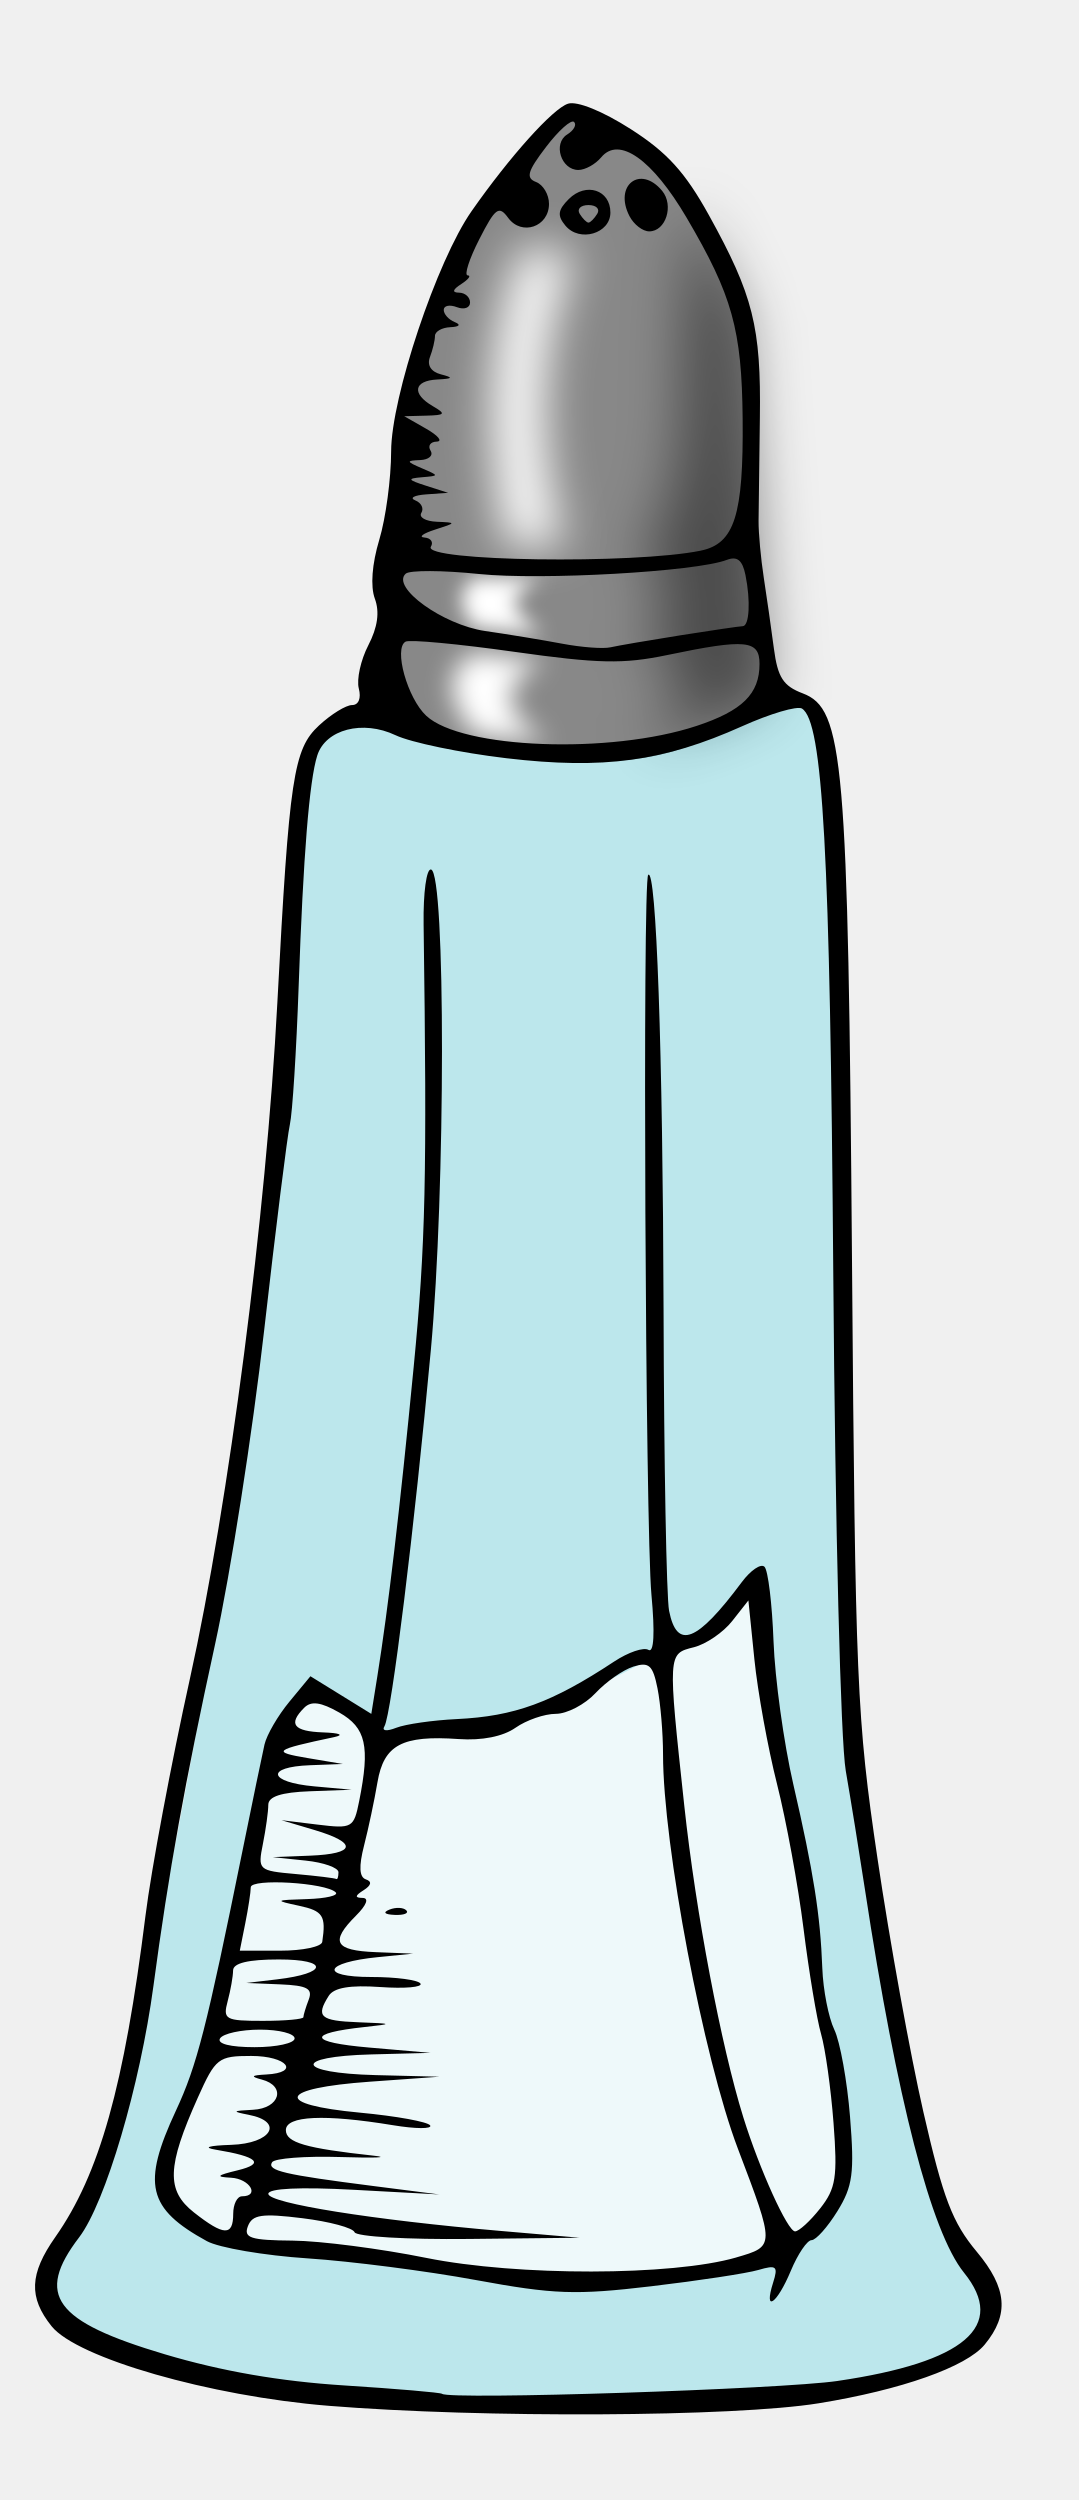
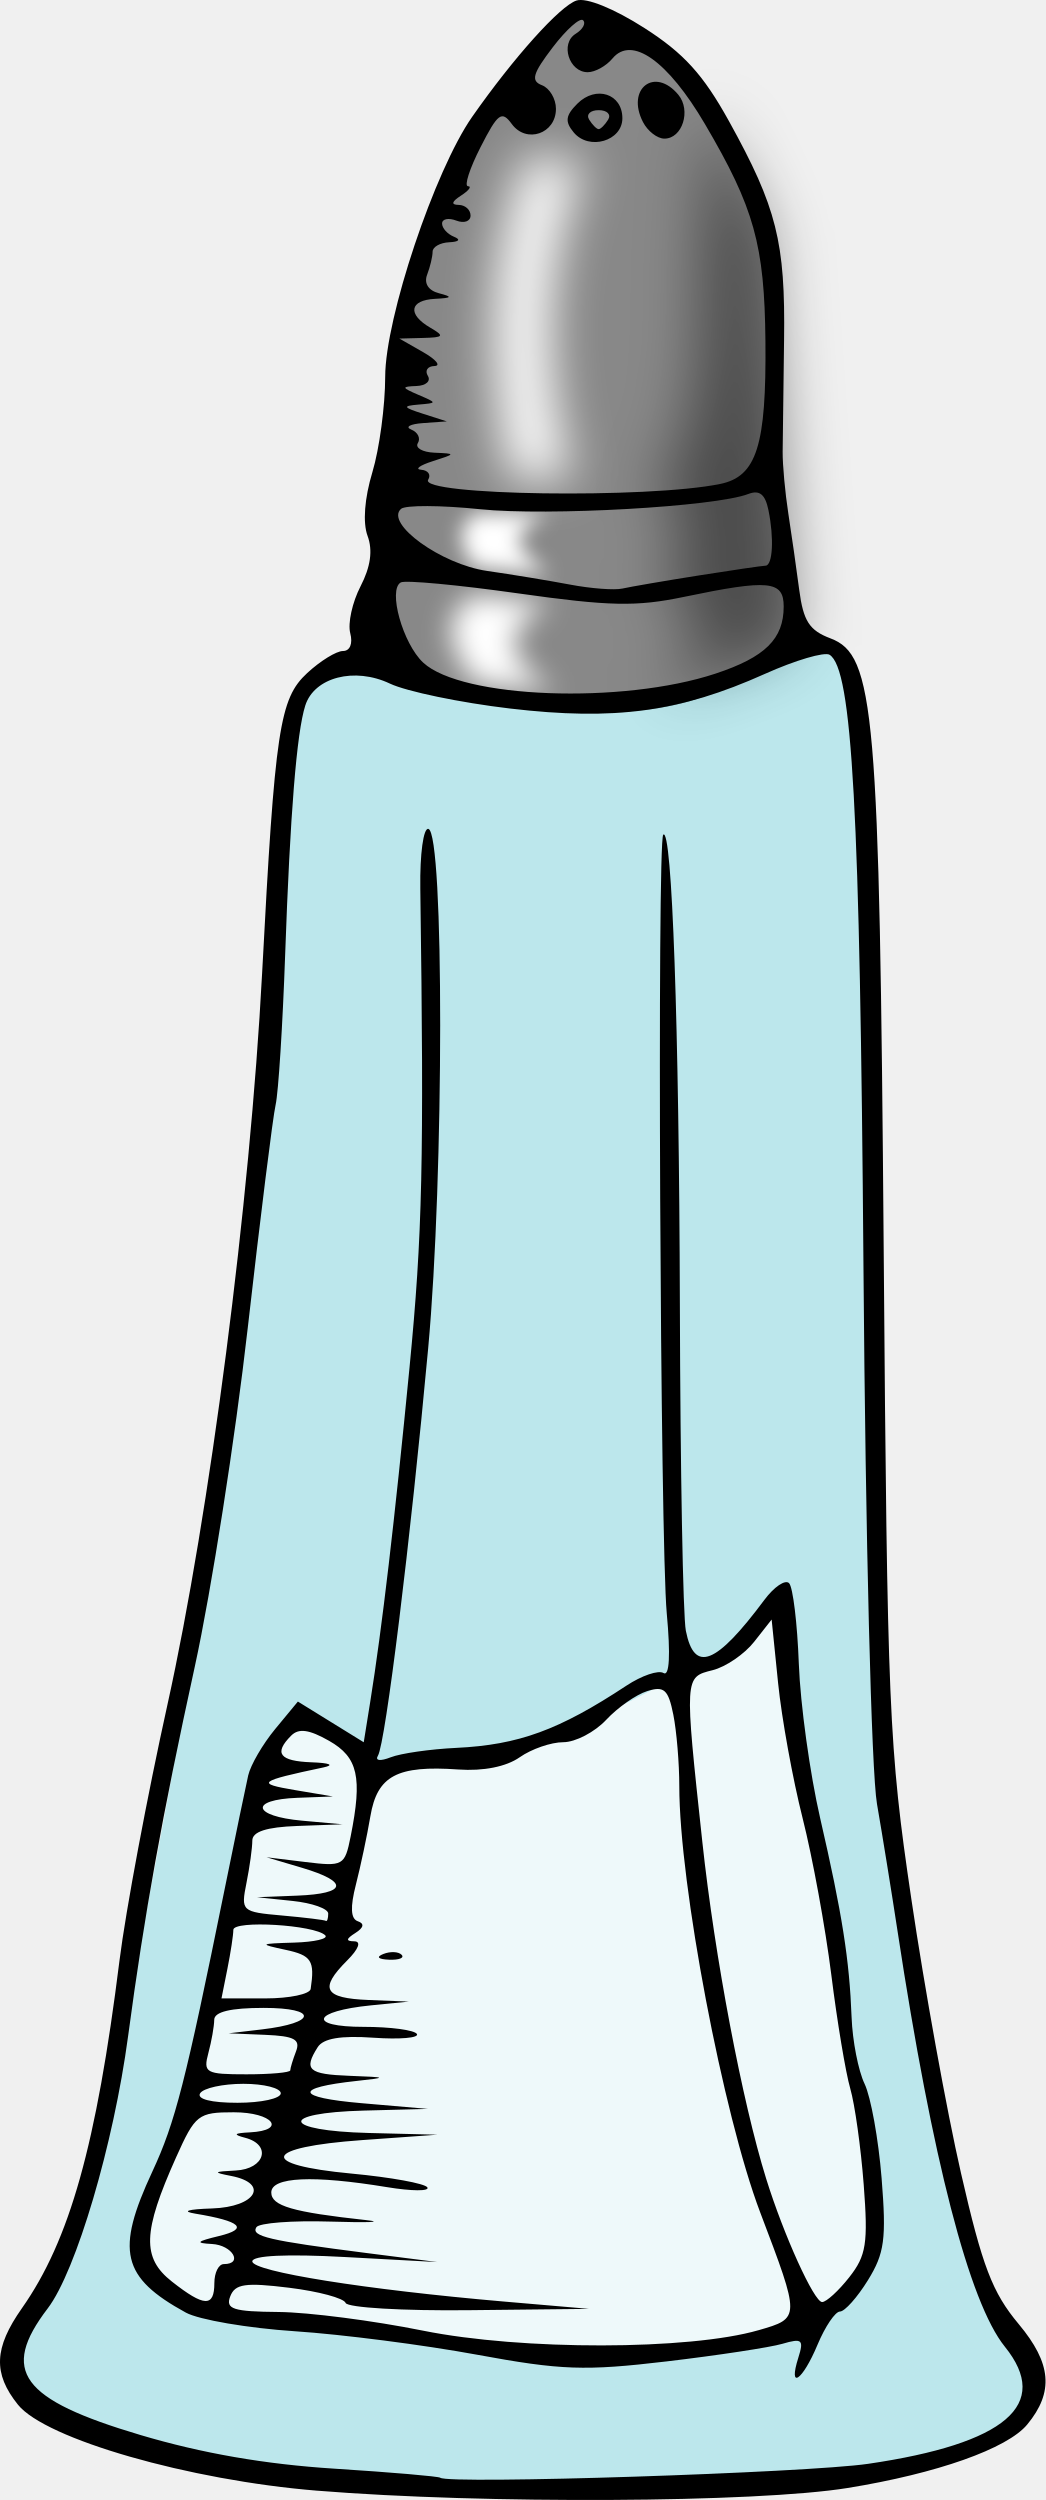
- <svg xmlns="http://www.w3.org/2000/svg" id="svg7644" version="1.1" width="123" height="285">
+ <svg xmlns="http://www.w3.org/2000/svg" id="svg7644" version="1.1" width="205.643" height="491.713">
  <defs id="defs7648">
-     <filter id="filter8184" x="-0.646" width="2.293" y="-0.177" height="1.354">
+     <filter id="filter8184" x="-0.646" width="2.293" y="-0.177" height="1.354" color-interpolation-filters="sRGB">
      <feGaussianBlur stdDeviation="2.526" id="feGaussianBlur8186" />
    </filter>
-     <filter id="filter8198" x="-0.327" width="1.653" y="-0.403" height="1.805">
+     <filter id="filter8198" x="-0.327" width="1.653" y="-0.403" height="1.805" color-interpolation-filters="sRGB">
      <feGaussianBlur stdDeviation="1.089" id="feGaussianBlur8200" />
    </filter>
-     <filter id="filter8208" x="-0.408" width="1.817" y="-0.342" height="1.685">
+     <filter id="filter8208" x="-0.408" width="1.817" y="-0.342" height="1.685" color-interpolation-filters="sRGB">
      <feGaussianBlur stdDeviation="1.464" id="feGaussianBlur8210" />
    </filter>
-     <filter id="filter8214" x="-0.52" width="2.04" y="-0.125" height="1.249">
+     <filter id="filter8214" x="-0.52" width="2.04" y="-0.125" height="1.249" color-interpolation-filters="sRGB">
      <feGaussianBlur stdDeviation="3.191" id="feGaussianBlur8216" />
    </filter>
-     <filter id="filter8240" x="-0.368" width="1.737" y="-0.401" height="1.803">
-       <feGaussianBlur stdDeviation="10.947" id="feGaussianBlur8242" />
-     </filter>
  </defs>
-   <path style="fill:#888888;fill-opacity:1;stroke:none" d="M 43.55,81.34 C 70.397,91.067 78.718,85.936 87.928,79.986 83.701,62.893 87.613,46.683 82.804,30.031 78.181,23.935 77.738,16.375 65.83,12.828 52.986,19.102 45.919,39.205 43.977,62.553 z" id="path7656" />
-   <path style="fill:#ffffff;fill-opacity:1;stroke:none;filter:url(#filter8184)" d="m 59.627,28.077 c -4.457,11.195 -4.173,22.67 -1.811,34.266 l 6.34,10e-7 c -2.864,-11.12 -3.398,-22.24 1.359,-33.361 z" id="path8166" />
-   <path style="fill:#ffffff;fill-opacity:1;stroke:none;filter:url(#filter8198)" d="m 54.041,65.816 7.85,0.151 c -5.72,2.386 -2.442,4.343 0,6.34 l -8.001,-0.755 c -0.928,-1.803 -2.397,-3.547 0.151,-5.736 z" id="path8188" />
-   <path style="fill:#ffffff;fill-opacity:1;stroke:none;filter:url(#filter8208)" d="m 53.89,74.42 c -4.031,2.865 -2.141,6.099 0.151,9.359 l 8.453,0.906 c -6.161,-4.01 -5.134,-6.955 -0.453,-9.359 z" id="path8202" />
-   <path style="fill:#000000;fill-opacity:0.448;stroke:none;filter:url(#filter8214)" d="m 78.561,23.7 -0.64,11.955 c -0.718,9.393 1.033,18.786 -4.91,28.179 3.985,3.273 3.985,6.547 0,9.82 8.606,3.828 3.168,7.68 0.427,11.528 L 87.74,79.632 84.752,36.295 z" id="path8212" />
-   <path style="fill:#11cce4;fill-opacity:0.227;stroke:none" d="m 42.269,81.126 c 18.159,8.547 32.626,5.609 45.685,-1.708 l 5.337,2.135 c 3.231,23.442 2.21,48.984 2.334,75.733 0.169,36.512 3.659,72.784 13.037,97.613 l 5.124,9.393 c -4.52,11.677 -38.579,9.094 -64.898,10.247 C 33.687,271.531 14.854,273.972 5.441,262.283 3.248,255.086 9.381,253.439 11.528,249.135 24.485,195.66 32.139,140.859 35.438,84.969 z" id="path8218" />
-   <path style="fill:#ffffff;fill-opacity:0.747;stroke:none" d="m 20.228,251.186 c 5.977,6.645 19.687,5.748 29.256,6.879 14.297,1.691 29.239,4.192 41.089,-2.955 8.605,-2.535 5.313,-16.069 3.019,-28.681 l -7.246,-46.796 c -2.875,3.465 -5.376,7.304 -10.567,8.453 -8.76,5.348 -19.42,9.142 -32.606,10.869 0.069,1.665 -3.631,-7.43 -7.548,-6.491 -4.873,1.169 -6.073,24.331 -11.562,40.167 -4.252,12.268 -7.314,20.544 -3.836,18.553 z" id="path8220" />
-   <path style="fill:#000000" d="m 37.423,274.258 c -13.492,-1.093 -28.638,-5.446 -31.539,-9.065 -2.639,-3.293 -2.529,-5.968 0.419,-10.165 5.04,-7.174 7.852,-17.195 10.284,-36.651 0.653,-5.225 2.931,-17.375 5.062,-27 4.438,-20.049 8.698,-52.966 9.965,-77 1.36,-25.795 1.837,-28.972 4.751,-31.673 1.381,-1.28 3.078,-2.327 3.771,-2.327 0.742,0 1.058,-0.775 0.768,-1.883 -0.271,-1.036 0.218,-3.256 1.086,-4.935 1.063,-2.055 1.305,-3.789 0.742,-5.311 -0.519,-1.403 -0.326,-3.952 0.508,-6.724 0.739,-2.456 1.346,-6.981 1.349,-10.056 0.005,-6.176 5.214,-21.737 9.169,-27.393 4.355,-6.228 9.272,-11.705 10.999,-12.254 1.037,-0.329 3.948,0.85 7.144,2.895 4.152,2.656 6.203,4.913 8.91,9.805 5.046,9.119 5.958,12.747 5.814,23.126 -0.07,5.076 -0.137,10.354 -0.149,11.729 -0.011,1.375 0.257,4.3 0.597,6.5 0.34,2.2 0.858,5.829 1.151,8.064 0.431,3.281 1.064,4.264 3.288,5.103 4.673,1.764 5.171,7.503 5.616,64.701 0.375,48.254 0.539,52.09 2.907,68.133 1.38,9.35 3.735,22.355 5.233,28.9 2.256,9.854 3.302,12.592 6.085,15.923 3.466,4.149 3.723,7.162 0.9,10.585 -2.1,2.546 -9.503,5.163 -18.926,6.69 -9.618,1.559 -38.365,1.704 -55.906,0.284 z m 58.056,-2.83 c 14.519,-2.129 19.333,-6.252 14.415,-12.346 -3.748,-4.644 -7.644,-19.719 -11.294,-43.704 -0.628,-4.125 -1.61,-10.2 -2.182,-13.5 -0.588,-3.39 -1.207,-27.967 -1.423,-56.5 -0.366,-48.296 -1.186,-63.126 -3.571,-64.6 -0.541,-0.334 -3.612,0.573 -6.826,2.015 -8.958,4.02 -15.808,4.949 -26.868,3.645 -5.202,-0.614 -10.89,-1.795 -12.638,-2.624 -3.732,-1.771 -7.977,-0.671 -8.924,2.312 -0.906,2.855 -1.597,11.412 -2.119,26.253 -0.261,7.425 -0.713,14.543 -1.004,15.817 -0.291,1.274 -1.612,11.849 -2.936,23.5 -1.324,11.651 -3.833,27.708 -5.577,35.683 -3.47,15.871 -5.296,25.989 -7.038,39 -1.522,11.364 -5.476,24.748 -8.471,28.675 -5.036,6.603 -2.853,9.584 9.767,13.336 6.503,1.933 13.128,3.083 20.458,3.55 5.962,0.38 10.978,0.81 11.147,0.955 0.824,0.71 38.631,-0.519 45.087,-1.465 z m -7.347,-11.197 c 0.599,-1.887 0.395,-2.063 -1.683,-1.453 -1.3,0.381 -6.792,1.217 -12.204,1.856 -8.629,1.02 -11.091,0.932 -20,-0.71 -5.588,-1.03 -14.21,-2.141 -19.16,-2.468 -4.95,-0.327 -10.125,-1.211 -11.5,-1.965 -6.774,-3.714 -7.433,-6.494 -3.528,-14.881 2.398,-5.15 3.48,-9.379 7.61,-29.732 1.116,-5.5 2.234,-10.9 2.485,-12 0.251,-1.1 1.531,-3.302 2.846,-4.893 l 2.39,-2.893 3.471,2.145 3.471,2.145 0.682,-4.252 c 1.24,-7.728 2.57,-19.043 4.143,-35.252 1.366,-14.072 1.536,-21.619 1.136,-50.5 -0.05,-3.622 0.327,-6.391 0.853,-6.254 1.668,0.436 1.652,36.546 -0.025,54.754 -1.864,20.246 -4.502,41.637 -5.294,42.92 -0.327,0.53 0.243,0.602 1.347,0.168 1.053,-0.413 4.164,-0.86 6.914,-0.992 6.572,-0.316 10.835,-1.875 17.929,-6.558 1.611,-1.064 3.37,-1.662 3.908,-1.329 0.625,0.386 0.748,-1.891 0.34,-6.302 -0.691,-7.464 -1.026,-81.392 -0.371,-82.046 0.926,-0.926 1.676,20.286 1.754,49.639 0.046,17.325 0.329,32.737 0.629,34.25 0.891,4.497 3.174,3.601 8.277,-3.25 1.024,-1.375 2.195,-2.168 2.602,-1.763 0.407,0.405 0.87,4.23 1.028,8.5 0.159,4.27 1.17,11.588 2.247,16.263 2.322,10.079 3.087,14.923 3.314,21 0.093,2.475 0.708,5.625 1.367,7 0.659,1.375 1.467,5.852 1.795,9.949 0.513,6.405 0.311,7.912 -1.443,10.75 -1.122,1.815 -2.447,3.301 -2.945,3.301 -0.498,0 -1.563,1.575 -2.367,3.5 -1.59,3.806 -3.123,4.834 -2.018,1.354 z m -4.194,-2.885 c 4.422,-1.284 4.421,-1.224 0.174,-12.416 -3.917,-10.321 -8.526,-34.605 -8.526,-44.92 0,-2.41 -0.284,-5.8 -0.63,-7.533 -0.53,-2.652 -0.966,-3.046 -2.75,-2.486 -1.166,0.366 -3.111,1.728 -4.322,3.026 -1.211,1.299 -3.249,2.361 -4.527,2.361 -1.279,0 -3.344,0.714 -4.59,1.586 -1.425,0.998 -3.825,1.476 -6.473,1.289 -6.453,-0.456 -8.539,0.654 -9.264,4.931 -0.344,2.031 -1.03,5.269 -1.524,7.194 -0.615,2.398 -0.551,3.617 0.205,3.871 0.716,0.241 0.625,0.674 -0.26,1.235 -0.998,0.632 -1.029,0.868 -0.113,0.879 0.756,0.009 0.46,0.806 -0.75,2.015 -2.991,2.991 -2.455,3.982 2.25,4.168 l 4.25,0.168 -4,0.399 c -6.179,0.616 -6.732,2.265 -0.759,2.265 2.828,0 5.35,0.338 5.606,0.75 0.256,0.412 -1.799,0.59 -4.567,0.395 -3.464,-0.244 -5.3,0.067 -5.891,1 -1.508,2.38 -0.983,2.852 3.361,3.015 3.983,0.15 4.03,0.184 0.75,0.539 -6.68,0.722 -6.463,1.742 0.5,2.344 l 7,0.605 -6.75,0.177 c -9.068,0.237 -8.668,2.128 0.5,2.36 l 7.25,0.183 -7.921,0.567 c -10.477,0.749 -11.068,2.598 -1.128,3.53 4.145,0.388 7.745,1.044 8,1.456 0.255,0.413 -1.654,0.401 -4.243,-0.025 -7.802,-1.285 -12.207,-1.083 -12.207,0.56 0,1.417 2.234,2.068 10,2.913 1.925,0.209 0.223,0.279 -3.783,0.155 -4.005,-0.124 -7.511,0.144 -7.791,0.596 -0.591,0.956 1.308,1.401 11.573,2.712 l 7.5,0.958 -9.75,-0.531 c -6.138,-0.334 -9.75,-0.164 -9.75,0.461 0,1.068 11.993,2.982 26.5,4.23 l 9,0.774 -12.667,0.139 c -6.967,0.077 -12.817,-0.268 -13,-0.767 -0.183,-0.498 -2.856,-1.217 -5.939,-1.597 -4.635,-0.571 -5.712,-0.414 -6.219,0.906 -0.516,1.345 0.29,1.605 5.106,1.648 3.145,0.028 9.994,0.913 15.219,1.968 10.37,2.093 28.056,2.068 35.352,-0.05 z m -39.54,-39.651 c 0.722,-0.289 1.584,-0.253 1.917,0.079 0.332,0.332 -0.258,0.569 -1.312,0.525 -1.165,-0.048 -1.402,-0.285 -0.604,-0.604 z m -17.812,34.683 c 0,-1.1 0.45,-2 1,-2 2.081,0 0.897,-2.005 -1.25,-2.118 -1.796,-0.095 -1.645,-0.264 0.75,-0.843 3.16,-0.763 2.315,-1.558 -2.5,-2.354 -1.504,-0.248 -0.808,-0.467 1.75,-0.549 4.642,-0.149 6.095,-2.642 2,-3.43 -1.929,-0.372 -1.858,-0.453 0.5,-0.57 3.078,-0.152 3.82,-2.71 1,-3.447 -1.317,-0.344 -1.193,-0.486 0.5,-0.573 3.949,-0.204 2.41,-2.116 -1.703,-2.116 -3.751,0 -4.062,0.243 -6.081,4.75 -3.526,7.872 -3.617,10.593 -0.437,13.094 3.407,2.68 4.471,2.717 4.471,0.156 z m 66.917,-0.621 c 1.789,-2.274 1.99,-3.566 1.518,-9.75 -0.299,-3.921 -0.937,-8.479 -1.418,-10.129 -0.48,-1.65 -1.38,-7.05 -1.999,-12 -0.619,-4.95 -1.98,-12.375 -3.024,-16.5 -1.044,-4.125 -2.205,-10.521 -2.58,-14.214 l -0.683,-6.714 -1.85,2.352 c -1.017,1.293 -2.982,2.636 -4.366,2.983 -2.986,0.75 -2.977,0.598 -1.09,18.093 1.308,12.126 4.195,27.36 6.728,35.5 1.847,5.936 5.051,13 5.897,13 0.442,0 1.732,-1.18 2.866,-2.621 z m -59.917,-19.379 c 0,-0.55 -1.773,-1 -3.941,-1 -2.168,0 -4.219,0.45 -4.559,1 -0.378,0.611 1.156,1 3.941,1 2.507,0 4.559,-0.45 4.559,-1 z m 1,-2.418 c 0,-0.23 0.273,-1.13 0.607,-2 0.483,-1.26 -0.178,-1.614 -3.25,-1.742 l -3.857,-0.16 3.5,-0.411 c 5.814,-0.683 5.954,-2.269 0.2,-2.269 -3.486,0 -5.205,0.412 -5.214,1.25 -0.007,0.688 -0.285,2.263 -0.617,3.5 -0.562,2.095 -0.286,2.25 4.014,2.25 2.539,0 4.617,-0.188 4.617,-0.418 z m 2.15,-8.582 c 0.448,-2.985 0.094,-3.535 -2.65,-4.122 -2.831,-0.605 -2.779,-0.648 0.917,-0.76 2.154,-0.065 3.625,-0.41 3.268,-0.767 -1.107,-1.107 -9.685,-1.617 -9.685,-0.576 0,0.536 -0.281,2.381 -0.625,4.099 l -0.625,3.125 4.625,0 c 2.544,0 4.692,-0.45 4.775,-1 z m 1.85,-7.94 c 0,-0.517 -1.688,-1.116 -3.75,-1.332 l -3.75,-0.392 4.25,-0.168 c 5.252,-0.208 5.465,-1.454 0.5,-2.93 l -3.75,-1.114 4.112,0.502 c 3.965,0.485 4.135,0.389 4.75,-2.687 1.251,-6.257 0.78,-8.352 -2.271,-10.087 -2.102,-1.196 -3.197,-1.347 -3.994,-0.55 -1.865,1.865 -1.231,2.693 2.152,2.814 1.921,0.069 2.432,0.289 1.25,0.539 -6.888,1.457 -7.178,1.687 -3,2.389 l 4,0.672 -3.75,0.142 c -5.113,0.193 -4.751,1.937 0.5,2.41 l 4.25,0.383 -4.75,0.175 c -3.279,0.121 -4.75,0.601 -4.75,1.55 0,0.756 -0.276,2.753 -0.612,4.437 -0.6,3.002 -0.526,3.07 3.75,3.45 2.399,0.214 4.475,0.467 4.612,0.563 0.138,0.096 0.25,-0.248 0.25,-0.765 z M 79.402,82.758 c 5.232,-1.732 7.183,-3.652 7.183,-7.072 0,-2.73 -1.56,-2.881 -10.5,-1.015 -5.039,1.052 -7.842,0.992 -17.5,-0.371 -6.325,-0.893 -11.883,-1.411 -12.351,-1.152 -1.378,0.763 0.208,6.447 2.359,8.451 4.053,3.776 20.976,4.412 30.809,1.158 z m -1.817,-10.335 c 3.575,-0.567 6.763,-1.034 7.083,-1.038 0.761,-0.01 0.914,-2.894 0.311,-5.848 -0.344,-1.683 -0.941,-2.163 -2.127,-1.708 -3.494,1.341 -21.116,2.342 -28.268,1.605 -4.125,-0.425 -7.872,-0.441 -8.327,-0.037 -1.729,1.536 4.24,5.845 9.059,6.54 2.623,0.378 6.569,1.027 8.769,1.443 2.2,0.416 4.675,0.603 5.5,0.415 0.825,-0.188 4.425,-0.805 8,-1.372 z m 2.31,-9.652 c 3.844,-0.792 4.87,-4.03 4.766,-15.033 -0.096,-10.174 -1.178,-14.055 -6.388,-22.922 -3.906,-6.647 -7.702,-9.331 -9.734,-6.883 -0.659,0.794 -1.832,1.444 -2.607,1.444 -1.973,0 -2.923,-3.025 -1.271,-4.047 0.752,-0.465 1.105,-1.106 0.785,-1.426 -0.32,-0.32 -1.759,0.962 -3.197,2.848 -2.119,2.778 -2.336,3.537 -1.139,3.996 0.812,0.312 1.476,1.432 1.476,2.491 0,2.624 -3.12,3.695 -4.654,1.597 -1.059,-1.448 -1.464,-1.148 -3.297,2.446 -1.149,2.253 -1.743,4.103 -1.319,4.112 0.424,0.008 0.095,0.452 -0.73,0.985 -1,0.646 -1.083,0.974 -0.25,0.985 0.688,0.008 1.25,0.513 1.25,1.122 0,0.609 -0.675,0.848 -1.5,0.531 -0.825,-0.317 -1.5,-0.177 -1.5,0.31 0,0.487 0.562,1.112 1.25,1.39 0.747,0.301 0.545,0.536 -0.5,0.583 -0.963,0.043 -1.75,0.492 -1.75,0.997 0,0.505 -0.258,1.591 -0.573,2.413 -0.354,0.923 0.124,1.675 1.25,1.966 1.462,0.378 1.378,0.494 -0.427,0.587 -2.686,0.138 -2.93,1.62 -0.5,3.036 1.529,0.891 1.435,1.028 -0.75,1.085 l -2.5,0.066 2.5,1.429 c 1.375,0.786 1.911,1.445 1.191,1.465 -0.72,0.019 -1.031,0.485 -0.691,1.035 0.34,0.55 -0.196,1.032 -1.191,1.07 -1.615,0.063 -1.594,0.163 0.191,0.93 2,0.859 2,0.859 0,1.029 -1.699,0.144 -1.624,0.29 0.5,0.971 l 2.5,0.801 -2.5,0.179 c -1.375,0.098 -1.935,0.407 -1.244,0.685 0.691,0.279 1.002,0.918 0.691,1.421 -0.311,0.503 0.474,0.959 1.744,1.014 2.278,0.098 2.275,0.11 -0.191,0.9 -1.375,0.44 -1.911,0.845 -1.191,0.9 0.72,0.055 1.046,0.525 0.725,1.044 -1.029,1.666 23.161,2.019 30.775,0.45 z m -15.437,-37.047 c -0.95,-1.144 -0.869,-1.779 0.386,-3.034 1.955,-1.955 4.742,-1.05 4.742,1.539 0,2.405 -3.52,3.431 -5.127,1.495 z m 3.627,-1.347 c 0.34,-0.55 -0.11,-1 -1,-1 -0.89,0 -1.34,0.45 -1,1 0.34,0.55 0.79,1 1,1 0.21,0 0.66,-0.45 1,-1 z m 3.67,0.25 c -1.805,-3.51 1.244,-5.866 3.724,-2.877 1.372,1.653 0.429,4.627 -1.467,4.627 -0.747,0 -1.763,-0.787 -2.258,-1.75 z" id="path7654" />
+   <path style="fill:#888888;fill-opacity:1;stroke:none" d="m 73.823,129.842 c 50.104,18.153 65.634,8.578 82.822,-2.527 C 148.756,95.415 156.056,65.162 147.083,34.086 138.454,22.708 137.627,8.599 115.403,1.979 91.433,13.689 78.245,51.206 74.62,94.781 z" id="path7656" />
+   <path style="fill:#ffffff;fill-opacity:1;stroke:none;filter:url(#filter8184)" d="m 63.249,249.115 c -4.457,11.195 -4.173,22.67 -1.811,34.266 l 6.34,0 c -2.864,-11.12 -3.398,-22.24 1.359,-33.361 z" id="path8166" transform="matrix(1.866285,0,0,1.866285,-14.21524,-434.4814)" />
+   <path style="fill:#ffffff;fill-opacity:1;stroke:none;filter:url(#filter8198)" d="m 57.664,286.854 7.85,0.151 c -5.72,2.386 -2.442,4.343 0,6.34 l -8.001,-0.755 c -0.928,-1.803 -2.397,-3.547 0.151,-5.736 z" id="path8188" transform="matrix(1.866285,0,0,1.866285,-14.21524,-434.4814)" />
+   <path style="fill:#ffffff;fill-opacity:1;stroke:none;filter:url(#filter8208)" d="m 57.513,295.458 c -4.031,2.865 -2.141,6.099 0.151,9.359 l 8.453,0.906 c -6.161,-4.01 -5.134,-6.955 -0.453,-9.359 z" id="path8202" transform="matrix(1.866285,0,0,1.866285,-14.21524,-434.4814)" />
+   <path style="fill:#000000;fill-opacity:0.448;stroke:none;filter:url(#filter8214)" d="m 82.184,244.738 -0.64,11.955 c -0.718,9.393 1.033,18.786 -4.91,28.179 3.985,3.273 3.985,6.547 0,9.82 8.606,3.828 3.168,7.68 0.427,11.528 l 14.303,-5.55 -2.989,-43.337 z" id="path8212" transform="matrix(1.866285,0,0,1.866285,-14.21524,-434.4814)" />
+   <path style="fill:#11cce4;fill-opacity:0.227;stroke:none" d="m 71.432,129.443 c 33.889,15.952 60.888,10.469 85.261,-3.187 l 9.96,3.984 c 6.03,43.75 4.125,91.419 4.356,141.34 0.315,68.143 6.828,135.835 24.33,182.173 l 9.562,17.53 c -8.435,21.793 -72,16.971 -121.118,19.124 -28.368,-5.615 -63.516,-1.059 -81.083,-22.875 -4.093,-13.432 7.353,-16.505 11.361,-24.537 24.182,-99.8 38.466,-202.075 44.622,-306.381 z" id="path8218" />
+   <path style="fill:#ffffff;fill-opacity:0.747;stroke:none" d="m 30.297,446.824 c 11.154,12.402 36.741,10.727 54.599,12.839 26.683,3.155 54.569,7.823 76.683,-5.514 16.06,-4.731 9.916,-29.99 5.634,-53.527 l -13.523,-87.334 c -5.366,6.466 -10.033,13.631 -19.721,15.776 -16.35,9.98 -36.242,17.062 -60.852,20.284 0.129,3.108 -6.776,-13.867 -14.086,-12.114 -9.094,2.181 -11.333,45.408 -21.577,74.964 -7.936,22.896 -13.649,38.341 -7.158,34.626 z" id="path8220" />
+   <path style="fill:#000000" d="M 62.388,489.882 C 37.208,487.843 8.941,479.718 3.528,472.964 c -4.926,-6.145 -4.72,-11.138 0.783,-18.97 9.406,-13.389 14.654,-32.091 19.194,-68.402 1.219,-9.751 5.47,-32.427 9.446,-50.39 8.283,-37.417 16.233,-98.849 18.598,-143.704 2.538,-48.14 3.428,-54.07 8.866,-59.111 2.577,-2.389 5.745,-4.343 7.038,-4.343 1.385,0 1.974,-1.446 1.433,-3.515 -0.505,-1.933 0.406,-6.077 2.026,-9.21 1.983,-3.835 2.436,-7.072 1.385,-9.911 -0.968,-2.618 -0.609,-7.376 0.948,-12.549 1.379,-4.583 2.512,-13.029 2.517,-18.768 0.009,-11.526 9.731,-40.567 17.112,-51.122 8.127,-11.622 17.304,-21.845 20.528,-22.869 1.935,-0.614 7.367,1.587 13.332,5.402 7.749,4.957 11.576,9.168 16.628,18.299 9.417,17.02 11.12,23.79 10.851,43.16 -0.131,9.473 -0.256,19.323 -0.278,21.889 -0.021,2.566 0.479,8.025 1.113,12.131 0.634,4.106 1.601,10.878 2.149,15.049 0.805,6.123 1.987,7.958 6.136,9.524 8.722,3.292 9.651,14.003 10.481,120.75 0.7,90.056 1.005,97.214 5.425,127.155 2.576,17.45 6.971,41.721 9.767,53.935 4.21,18.39 6.162,23.499 11.356,29.716 6.469,7.743 6.948,13.367 1.68,19.754 -3.919,4.752 -17.736,9.636 -35.321,12.486 -17.95,2.909 -71.6,3.181 -104.336,0.53 z m 108.348,-5.282 c 27.097,-3.973 36.082,-11.668 26.902,-23.042 -6.996,-8.668 -14.266,-36.802 -21.078,-81.565 -1.172,-7.698 -3.004,-19.036 -4.072,-25.195 -1.097,-6.327 -2.253,-52.194 -2.656,-105.445 -0.683,-90.135 -2.213,-117.811 -6.665,-120.563 -1.009,-0.624 -6.742,1.069 -12.74,3.76 -16.718,7.503 -29.502,9.237 -50.144,6.803 -9.709,-1.145 -20.323,-3.349 -23.587,-4.898 -6.965,-3.305 -14.888,-1.252 -16.655,4.316 -1.691,5.329 -2.98,21.298 -3.955,48.995 -0.488,13.857 -1.331,27.141 -1.874,29.519 -0.543,2.378 -3.008,22.114 -5.479,43.858 -2.471,21.743 -7.154,51.711 -10.408,66.594 -6.475,29.62 -9.883,48.504 -13.136,72.785 -2.841,21.209 -10.22,46.187 -15.81,53.516 -9.399,12.323 -5.324,17.887 18.229,24.889 12.136,3.608 24.501,5.754 38.18,6.625 11.127,0.709 20.489,1.511 20.804,1.782 1.538,1.325 72.097,-0.968 84.145,-2.735 z m -13.712,-20.897 c 1.118,-3.521 0.738,-3.849 -3.14,-2.712 -2.426,0.711 -12.676,2.27 -22.776,3.464 -16.104,1.903 -20.698,1.74 -37.326,-1.325 -10.429,-1.923 -26.52,-3.995 -35.758,-4.605 -9.238,-0.61 -18.896,-2.26 -21.462,-3.667 -12.643,-6.932 -13.872,-12.119 -6.584,-27.773 4.475,-9.612 6.495,-17.505 14.202,-55.489 2.083,-10.265 4.169,-20.343 4.637,-22.395 0.468,-2.053 2.858,-6.162 5.311,-9.131 l 4.461,-5.398 6.477,4.003 6.477,4.003 1.273,-7.936 c 2.314,-14.423 4.796,-35.54 7.732,-65.791 2.549,-26.262 2.866,-40.347 2.12,-94.247 -0.094,-6.76 0.611,-11.927 1.591,-11.672 3.113,0.813 3.083,68.206 -0.046,102.186 -3.479,37.784 -8.403,77.706 -9.879,80.101 -0.61,0.99 0.454,1.123 2.513,0.314 1.965,-0.772 7.771,-1.605 12.904,-1.852 12.266,-0.59 20.222,-3.5 33.461,-12.24 3.007,-1.985 6.289,-3.101 7.294,-2.48 1.167,0.721 1.396,-3.528 0.634,-11.761 -1.289,-13.93 -1.914,-151.9 -0.693,-153.121 1.729,-1.729 3.128,37.859 3.274,92.64 0.086,32.333 0.614,61.097 1.173,63.92 1.663,8.393 5.923,6.72 15.448,-6.065 1.912,-2.566 4.097,-4.047 4.856,-3.29 0.759,0.756 1.623,7.895 1.919,15.863 0.296,7.968 2.184,21.627 4.194,30.351 4.334,18.81 5.761,27.85 6.186,39.192 0.173,4.619 1.321,10.498 2.551,13.064 1.23,2.566 2.738,10.922 3.351,18.568 0.958,11.953 0.58,14.766 -2.693,20.063 -2.094,3.388 -4.567,6.16 -5.496,6.16 -0.929,0 -2.917,2.939 -4.418,6.532 -2.968,7.103 -5.828,9.021 -3.766,2.526 z m -7.828,-5.385 c 8.252,-2.396 8.251,-2.285 0.324,-23.173 -7.31,-19.263 -15.912,-64.582 -15.912,-83.834 0,-4.497 -0.529,-10.824 -1.176,-14.058 -0.99,-4.949 -1.803,-5.684 -5.132,-4.64 -2.176,0.683 -5.806,3.224 -8.066,5.647 -2.261,2.423 -6.063,4.406 -8.45,4.406 -2.387,0 -6.242,1.332 -8.567,2.961 -2.66,1.863 -7.139,2.755 -12.08,2.406 -12.043,-0.851 -15.937,1.221 -17.29,9.202 -0.643,3.791 -1.923,9.833 -2.845,13.425 -1.149,4.476 -1.028,6.75 0.382,7.224 1.337,0.45 1.167,1.257 -0.486,2.304 -1.863,1.18 -1.919,1.619 -0.211,1.64 1.411,0.017 0.858,1.504 -1.4,3.761 -5.581,5.581 -4.582,7.432 4.199,7.779 l 7.932,0.314 -7.465,0.744 c -11.533,1.15 -12.564,4.227 -1.417,4.227 5.277,0 9.985,0.63 10.462,1.4 0.477,0.77 -3.358,1.102 -8.523,0.737 -6.465,-0.456 -9.89,0.125 -10.994,1.866 -2.815,4.442 -1.834,5.322 6.272,5.627 7.434,0.28 7.522,0.343 1.4,1.005 -12.467,1.348 -12.061,3.252 0.933,4.374 l 13.064,1.128 -12.597,0.33 c -16.924,0.443 -16.176,3.972 0.933,4.404 l 13.531,0.342 -14.783,1.057 c -19.554,1.399 -20.657,4.849 -2.106,6.588 7.736,0.725 14.454,1.948 14.93,2.718 0.476,0.77 -3.088,0.749 -7.919,-0.047 -14.562,-2.399 -22.782,-2.021 -22.782,1.045 0,2.645 4.169,3.86 18.663,5.437 3.593,0.391 0.416,0.521 -7.059,0.289 -7.475,-0.232 -14.018,0.269 -14.54,1.113 -1.103,1.784 2.44,2.614 21.599,5.061 l 13.997,1.787 -18.196,-0.991 c -11.455,-0.624 -18.196,-0.305 -18.196,0.86 0,1.994 22.382,5.566 49.457,7.894 l 16.797,1.444 -23.64,0.26 c -13.002,0.143 -23.92,-0.501 -24.262,-1.431 -0.342,-0.93 -5.33,-2.272 -11.084,-2.981 -8.65,-1.066 -10.66,-0.773 -11.606,1.691 -0.963,2.51 0.542,2.996 9.529,3.075 5.87,0.052 18.651,1.705 28.402,3.673 19.353,3.907 52.361,3.86 65.977,-0.094 z M 75.404,384.318 c 1.347,-0.539 2.957,-0.473 3.577,0.147 0.62,0.62 -0.482,1.061 -2.449,0.98 -2.174,-0.09 -2.616,-0.532 -1.128,-1.128 z m -33.243,64.729 c 0,-2.053 0.84,-3.733 1.866,-3.733 3.883,0 1.674,-3.743 -2.333,-3.953 -3.353,-0.176 -3.071,-0.493 1.4,-1.573 5.897,-1.424 4.32,-2.908 -4.666,-4.392 -2.808,-0.464 -1.507,-0.872 3.266,-1.025 8.663,-0.278 11.375,-4.93 3.733,-6.402 -3.6,-0.693 -3.467,-0.845 0.933,-1.063 5.745,-0.284 7.13,-5.057 1.866,-6.433 -2.458,-0.642 -2.227,-0.907 0.933,-1.07 7.37,-0.38 4.498,-3.949 -3.179,-3.949 -7,0 -7.581,0.454 -11.348,8.865 -6.58,14.691 -6.75,19.77 -0.815,24.438 6.358,5.001 8.344,5.07 8.344,0.29 z m 124.886,-1.16 c 3.338,-4.244 3.714,-6.655 2.832,-18.196 -0.559,-7.317 -1.749,-15.823 -2.646,-18.903 -0.896,-3.079 -2.575,-13.157 -3.73,-22.395 -1.156,-9.238 -3.695,-23.095 -5.643,-30.794 -1.948,-7.698 -4.115,-19.636 -4.816,-26.527 l -1.274,-12.53 -3.452,4.389 c -1.899,2.414 -5.565,4.919 -8.147,5.567 -5.573,1.399 -5.556,1.116 -2.034,33.767 2.441,22.631 7.829,51.062 12.556,66.253 3.447,11.079 9.427,24.262 11.006,24.262 0.826,0 3.233,-2.202 5.349,-4.892 z M 55.225,411.721 c 0,-1.026 -3.31,-1.866 -7.355,-1.866 -4.045,0 -7.874,0.84 -8.508,1.866 -0.705,1.14 2.158,1.866 7.355,1.866 4.68,0 8.508,-0.84 8.508,-1.866 z m 1.866,-4.513 c 0,-0.429 0.51,-2.109 1.133,-3.733 0.902,-2.351 -0.333,-3.013 -6.065,-3.251 l -7.198,-0.299 6.532,-0.768 c 10.851,-1.275 11.112,-4.234 0.373,-4.234 -6.506,0 -9.713,0.769 -9.73,2.333 -0.013,1.283 -0.532,4.222 -1.151,6.532 -1.048,3.911 -0.534,4.199 7.491,4.199 4.739,0 8.616,-0.351 8.616,-0.78 z m 4.013,-16.016 c 0.836,-5.57 0.175,-6.598 -4.946,-7.693 -5.283,-1.13 -5.186,-1.21 1.711,-1.418 4.02,-0.121 6.765,-0.766 6.099,-1.431 -2.066,-2.066 -18.074,-3.018 -18.074,-1.075 0,1 -0.525,4.443 -1.166,7.651 l -1.166,5.832 8.632,0 c 4.747,0 8.758,-0.84 8.912,-1.866 z m 3.453,-14.818 c 0,-0.964 -3.149,-2.083 -6.999,-2.486 l -6.999,-0.732 7.932,-0.314 c 9.802,-0.388 10.199,-2.714 0.933,-5.467 l -6.999,-2.079 7.674,0.938 c 7.401,0.904 7.717,0.725 8.865,-5.015 2.336,-11.678 1.455,-15.587 -4.238,-18.825 -3.924,-2.232 -5.966,-2.513 -7.453,-1.026 -3.48,3.48 -2.298,5.025 4.017,5.251 3.585,0.128 4.539,0.539 2.333,1.006 -12.855,2.718 -13.396,3.149 -5.599,4.459 l 7.465,1.254 -6.999,0.265 c -9.542,0.361 -8.867,3.614 0.933,4.497 l 7.932,0.714 -8.865,0.326 c -6.119,0.225 -8.865,1.121 -8.865,2.892 0,1.411 -0.514,5.138 -1.143,8.281 -1.12,5.602 -0.982,5.729 6.999,6.439 4.478,0.399 8.351,0.871 8.608,1.051 0.257,0.179 0.467,-0.463 0.467,-1.428 z m 76.177,-243.886 c 9.764,-3.232 13.405,-6.816 13.405,-13.198 0,-5.095 -2.912,-5.376 -19.596,-1.894 -9.404,1.963 -14.636,1.852 -32.66,-0.692 -11.804,-1.666 -22.177,-2.633 -23.05,-2.15 -2.573,1.425 0.389,12.033 4.403,15.773 7.564,7.047 39.148,8.234 57.498,2.161 z m -3.392,-19.288 c 6.672,-1.058 12.621,-1.929 13.22,-1.937 1.42,-0.019 1.707,-5.402 0.581,-10.915 -0.642,-3.141 -1.757,-4.037 -3.969,-3.188 -6.521,2.502 -39.409,4.37 -52.755,2.996 -7.698,-0.793 -14.692,-0.824 -15.541,-0.069 -3.226,2.867 7.914,10.909 16.906,12.205 4.895,0.705 12.259,1.917 16.365,2.694 4.106,0.776 8.725,1.125 10.265,0.774 1.54,-0.35 8.258,-1.502 14.93,-2.56 z m 4.311,-18.012 c 7.173,-1.479 9.089,-7.521 8.895,-28.055 C 150.368,48.145 148.349,40.901 138.625,24.353 131.335,11.948 124.25,6.938 120.458,11.507 c -1.23,1.482 -3.42,2.695 -4.866,2.695 -3.683,0 -5.456,-5.646 -2.372,-7.552 1.403,-0.867 2.062,-2.065 1.465,-2.662 -0.597,-0.597 -3.282,1.795 -5.967,5.315 -3.955,5.185 -4.359,6.601 -2.127,7.457 1.515,0.581 2.755,2.673 2.755,4.649 0,4.898 -5.823,6.895 -8.686,2.98 -1.976,-2.702 -2.731,-2.142 -6.153,4.564 -2.145,4.205 -3.253,7.658 -2.462,7.673 0.791,0.015 0.178,0.843 -1.362,1.838 -1.866,1.206 -2.022,1.819 -0.467,1.838 1.283,0.015 2.333,0.958 2.333,2.095 0,1.136 -1.26,1.583 -2.799,0.992 -1.54,-0.591 -2.799,-0.331 -2.799,0.578 0,0.909 1.05,2.076 2.333,2.594 1.394,0.562 1.018,1.001 -0.933,1.089 -1.796,0.081 -3.266,0.918 -3.266,1.861 0,0.943 -0.482,2.969 -1.07,4.502 -0.661,1.722 0.231,3.125 2.333,3.669 2.729,0.706 2.572,0.923 -0.796,1.096 -5.013,0.258 -5.469,3.024 -0.933,5.666 2.854,1.663 2.678,1.918 -1.4,2.025 l -4.666,0.123 4.666,2.667 c 2.566,1.467 3.566,2.697 2.223,2.733 -1.344,0.036 -1.924,0.906 -1.29,1.932 0.634,1.026 -0.366,1.925 -2.223,1.997 -3.014,0.117 -2.975,0.303 0.356,1.735 3.733,1.604 3.733,1.604 0,1.921 -3.171,0.269 -3.03,0.542 0.933,1.811 l 4.666,1.494 -4.666,0.333 c -2.566,0.183 -3.611,0.759 -2.321,1.279 1.289,0.52 1.87,1.713 1.29,2.652 -0.58,0.939 0.884,1.791 3.254,1.893 4.251,0.183 4.246,0.206 -0.356,1.68 -2.566,0.822 -3.566,1.578 -2.223,1.68 1.344,0.102 1.953,0.979 1.354,1.948 -1.921,3.109 43.225,3.768 57.436,0.839 z m -28.81,-69.141 c -1.772,-2.135 -1.621,-3.32 0.72,-5.661 3.648,-3.648 8.849,-1.96 8.849,2.872 0,4.489 -6.57,6.404 -9.569,2.789 z m 6.77,-2.513 c 0.634,-1.026 -0.205,-1.866 -1.866,-1.866 -1.661,0 -2.501,0.84 -1.866,1.866 0.634,1.026 1.474,1.866 1.866,1.866 0.392,0 1.232,-0.84 1.866,-1.866 z m 6.85,0.467 c -3.369,-6.551 2.322,-10.947 6.951,-5.369 2.56,3.085 0.801,8.635 -2.737,8.635 -1.394,0 -3.29,-1.47 -4.214,-3.266 z" id="path7654" />
</svg>
